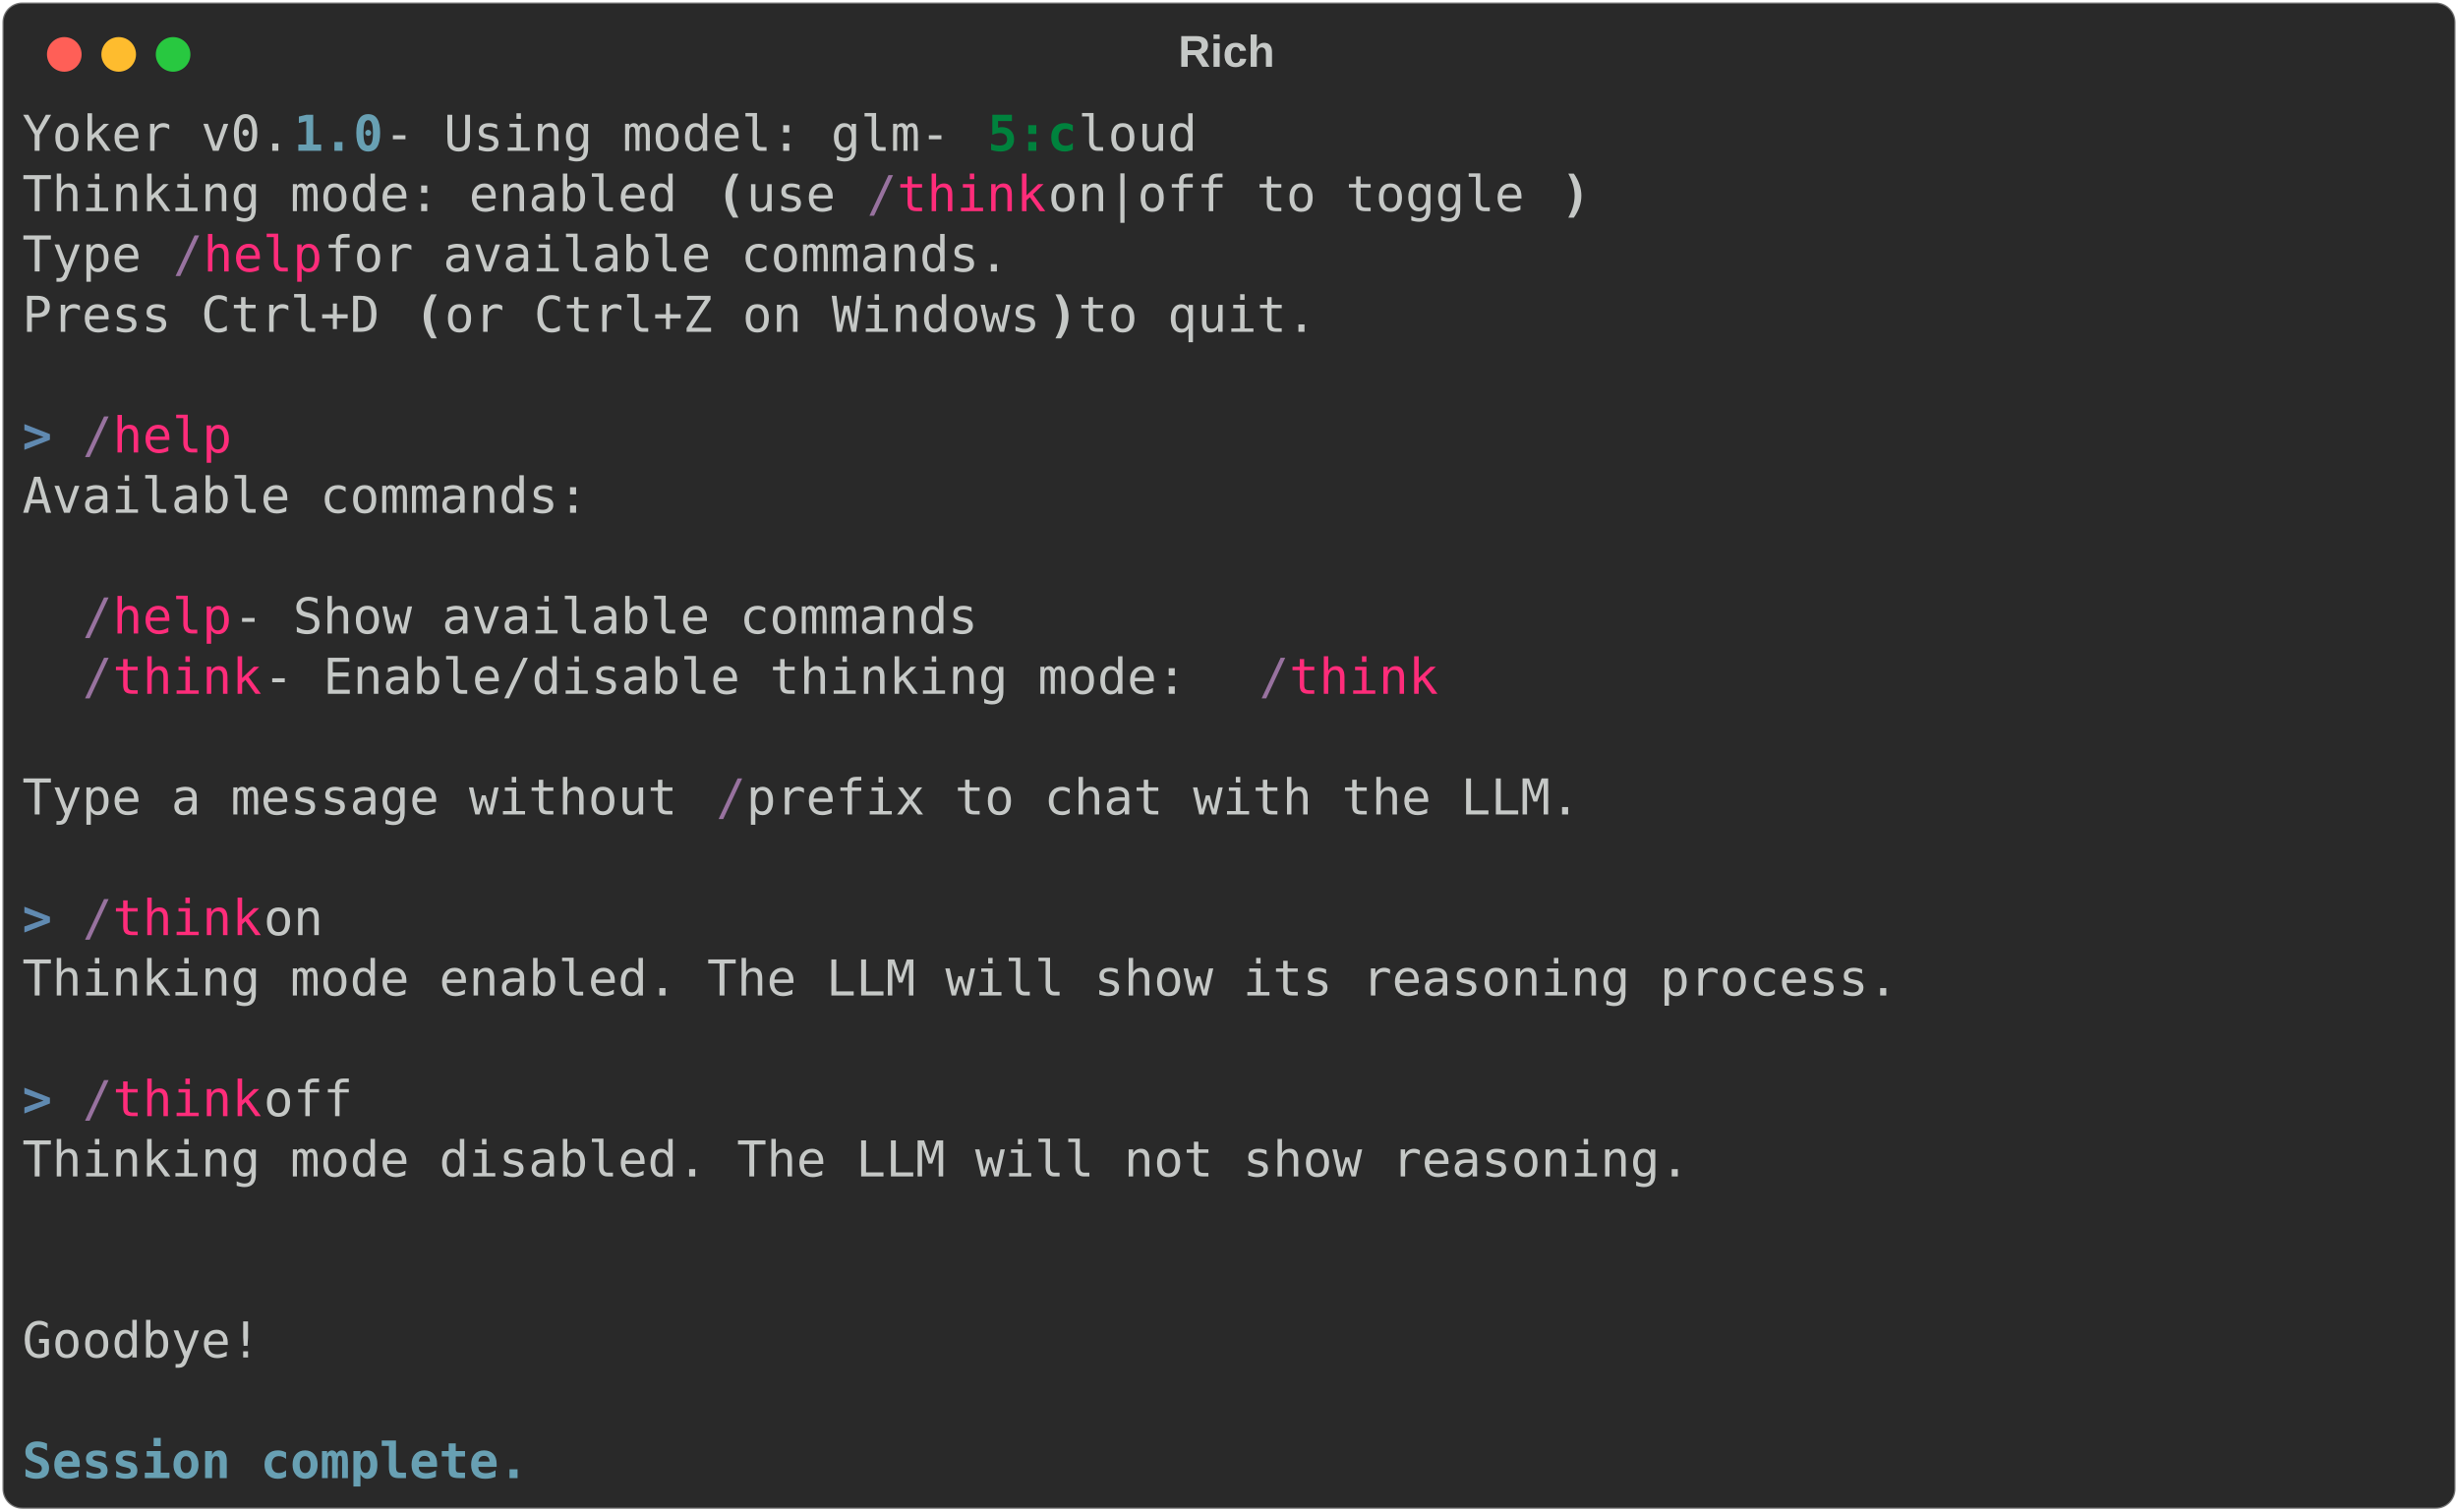
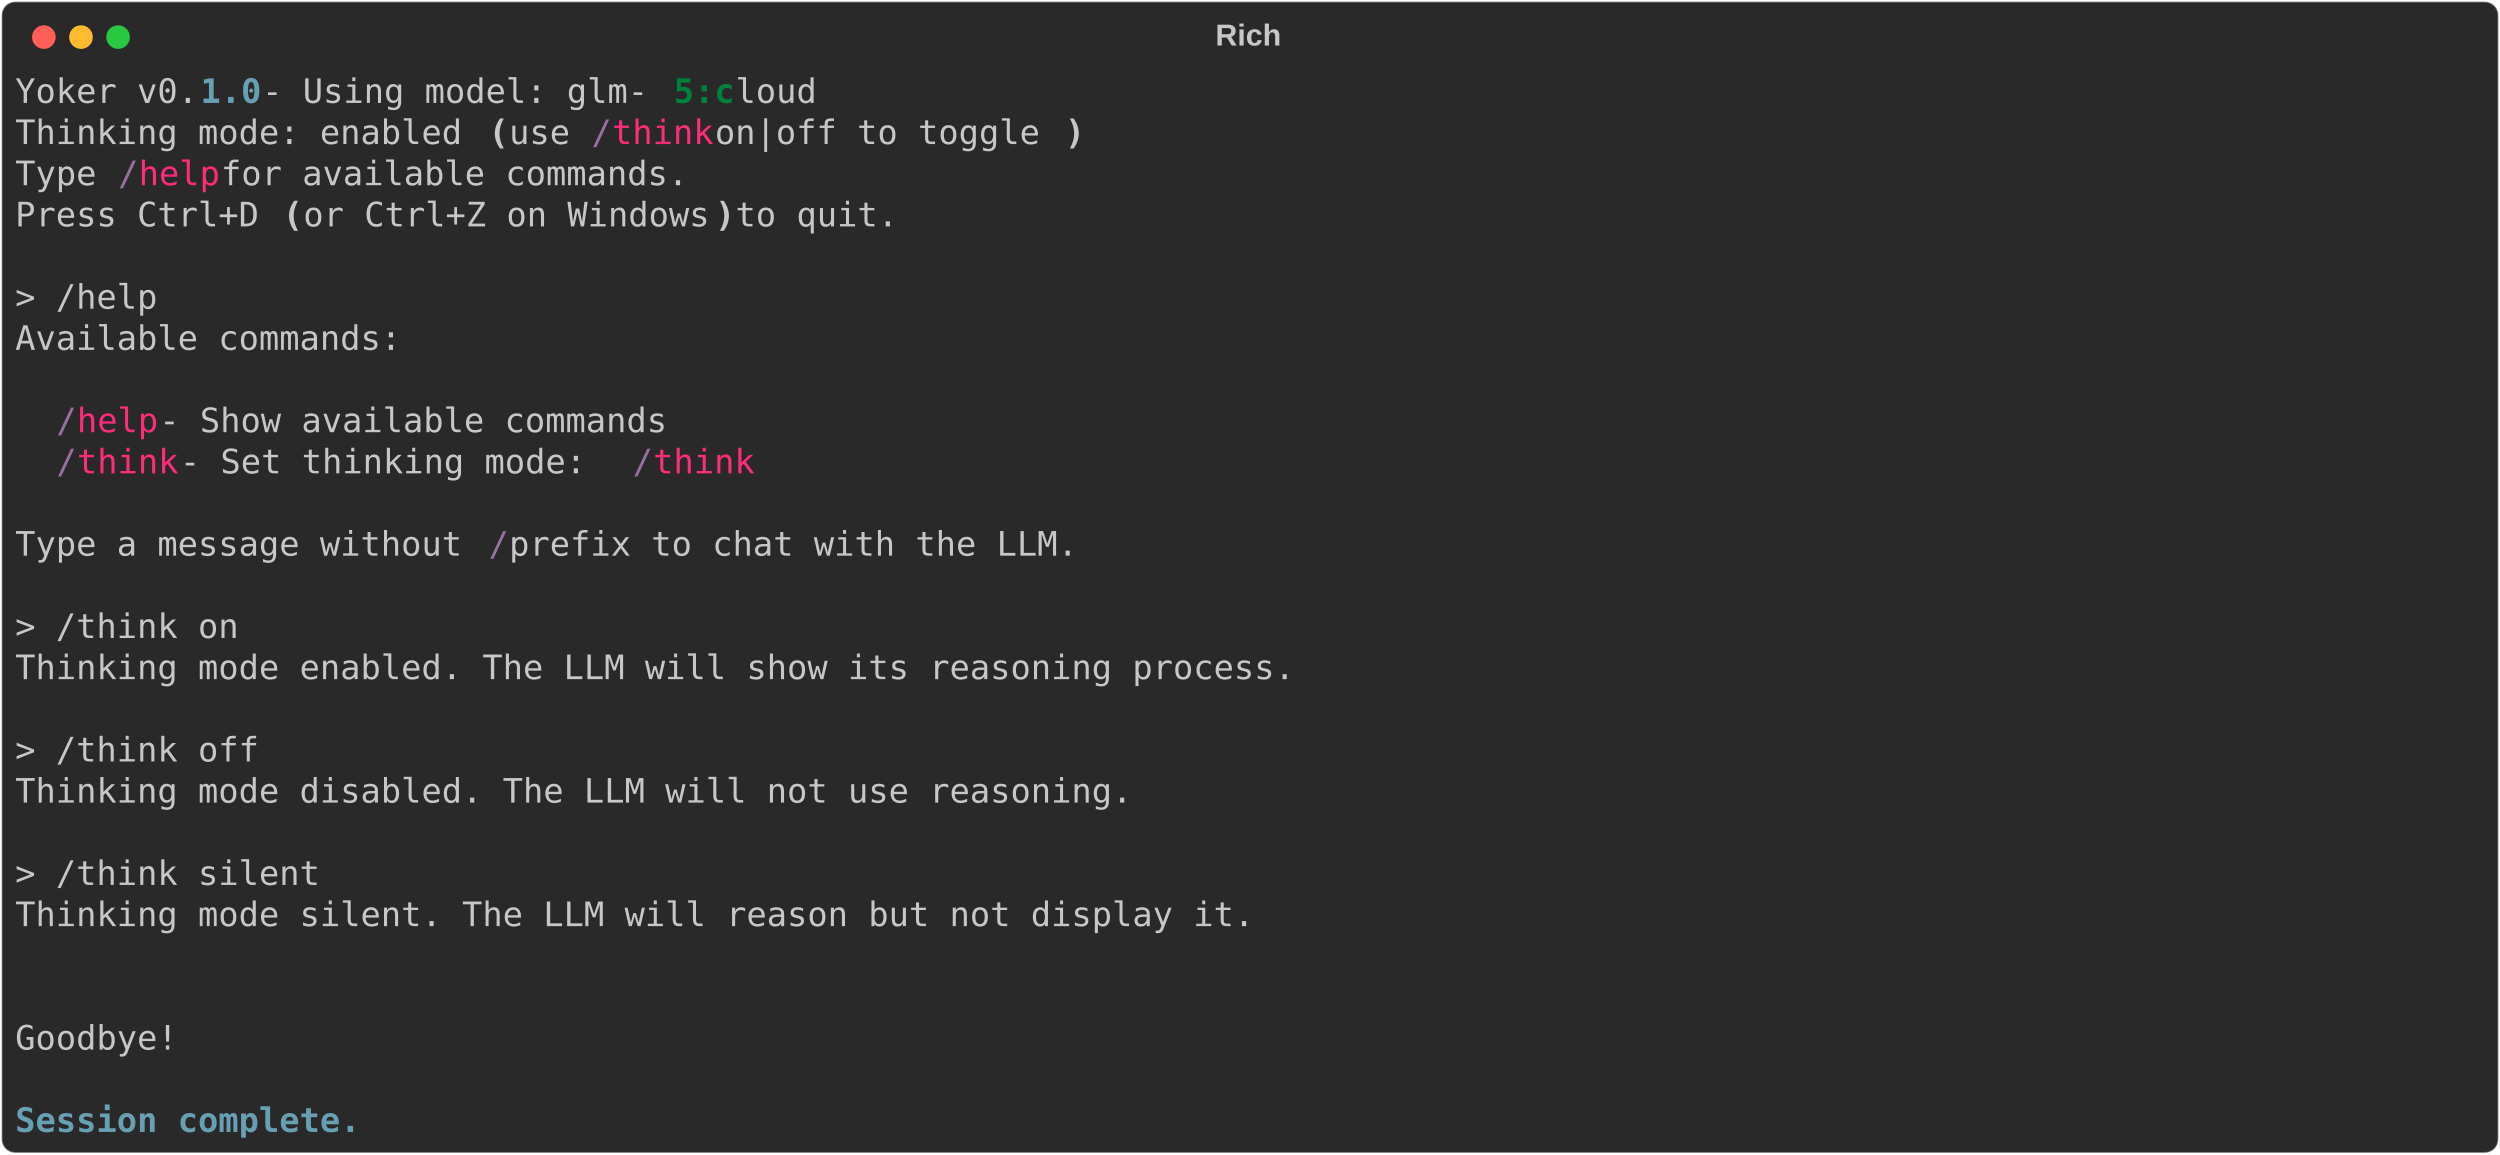
- <svg xmlns="http://www.w3.org/2000/svg" class="rich-terminal" viewBox="0 0 994 611.2">
+ <svg xmlns="http://www.w3.org/2000/svg" class="rich-terminal" viewBox="0 0 1482 684.4">
  <style>

    @font-face {
        font-family: "Fira Code";
        src: local("FiraCode-Regular"),
                url("https://cdnjs.cloudflare.com/ajax/libs/firacode/6.2.0/woff2/FiraCode-Regular.woff2") format("woff2"),
                url("https://cdnjs.cloudflare.com/ajax/libs/firacode/6.2.0/woff/FiraCode-Regular.woff") format("woff");
        font-style: normal;
        font-weight: 400;
    }
    @font-face {
        font-family: "Fira Code";
        src: local("FiraCode-Bold"),
                url("https://cdnjs.cloudflare.com/ajax/libs/firacode/6.2.0/woff2/FiraCode-Bold.woff2") format("woff2"),
                url("https://cdnjs.cloudflare.com/ajax/libs/firacode/6.2.0/woff/FiraCode-Bold.woff") format("woff");
        font-style: bold;
        font-weight: 700;
    }

-     .terminal-4113966445-matrix {
+     .terminal-2378519893-matrix {
        font-family: Fira Code, monospace;
        font-size: 20px;
        line-height: 24.4px;
        font-variant-east-asian: full-width;
    }

-     .terminal-4113966445-title {
+     .terminal-2378519893-title {
        font-size: 18px;
        font-weight: bold;
        font-family: arial;
    }

-     .terminal-4113966445-r1 { fill: #c5c8c6 }
- .terminal-4113966445-r2 { fill: #68a0b3;font-weight: bold }
- .terminal-4113966445-r3 { fill: #00823d;font-weight: bold }
- .terminal-4113966445-r4 { fill: #c5c8c6;font-weight: bold }
- .terminal-4113966445-r5 { fill: #98729f }
- .terminal-4113966445-r6 { fill: #ff2c7a }
- .terminal-4113966445-r7 { fill: #608ab1;font-weight: bold }
+     .terminal-2378519893-r1 { fill: #c5c8c6 }
+ .terminal-2378519893-r2 { fill: #68a0b3;font-weight: bold }
+ .terminal-2378519893-r3 { fill: #00823d;font-weight: bold }
+ .terminal-2378519893-r4 { fill: #c5c8c6;font-weight: bold }
+ .terminal-2378519893-r5 { fill: #98729f }
+ .terminal-2378519893-r6 { fill: #ff2c7a }
    </style>
  <defs>
-     <clipPath id="terminal-4113966445-clip-terminal">
-       <rect x="0" y="0" width="975.0" height="560.2" />
-     </clipPath>
-     <clipPath id="terminal-4113966445-line-0">
-       <rect x="0" y="1.5" width="976" height="24.65" />
-     </clipPath>
-     <clipPath id="terminal-4113966445-line-1">
-       <rect x="0" y="25.9" width="976" height="24.65" />
-     </clipPath>
-     <clipPath id="terminal-4113966445-line-2">
-       <rect x="0" y="50.3" width="976" height="24.65" />
-     </clipPath>
-     <clipPath id="terminal-4113966445-line-3">
-       <rect x="0" y="74.7" width="976" height="24.65" />
-     </clipPath>
-     <clipPath id="terminal-4113966445-line-4">
-       <rect x="0" y="99.1" width="976" height="24.65" />
-     </clipPath>
-     <clipPath id="terminal-4113966445-line-5">
-       <rect x="0" y="123.5" width="976" height="24.65" />
-     </clipPath>
-     <clipPath id="terminal-4113966445-line-6">
-       <rect x="0" y="147.9" width="976" height="24.65" />
-     </clipPath>
-     <clipPath id="terminal-4113966445-line-7">
-       <rect x="0" y="172.3" width="976" height="24.65" />
-     </clipPath>
-     <clipPath id="terminal-4113966445-line-8">
-       <rect x="0" y="196.7" width="976" height="24.65" />
-     </clipPath>
-     <clipPath id="terminal-4113966445-line-9">
-       <rect x="0" y="221.1" width="976" height="24.65" />
-     </clipPath>
-     <clipPath id="terminal-4113966445-line-10">
-       <rect x="0" y="245.5" width="976" height="24.65" />
-     </clipPath>
-     <clipPath id="terminal-4113966445-line-11">
-       <rect x="0" y="269.9" width="976" height="24.65" />
-     </clipPath>
-     <clipPath id="terminal-4113966445-line-12">
-       <rect x="0" y="294.3" width="976" height="24.65" />
-     </clipPath>
-     <clipPath id="terminal-4113966445-line-13">
-       <rect x="0" y="318.7" width="976" height="24.65" />
-     </clipPath>
-     <clipPath id="terminal-4113966445-line-14">
-       <rect x="0" y="343.1" width="976" height="24.65" />
-     </clipPath>
-     <clipPath id="terminal-4113966445-line-15">
-       <rect x="0" y="367.5" width="976" height="24.65" />
-     </clipPath>
-     <clipPath id="terminal-4113966445-line-16">
-       <rect x="0" y="391.9" width="976" height="24.65" />
-     </clipPath>
-     <clipPath id="terminal-4113966445-line-17">
-       <rect x="0" y="416.3" width="976" height="24.65" />
-     </clipPath>
-     <clipPath id="terminal-4113966445-line-18">
-       <rect x="0" y="440.7" width="976" height="24.65" />
-     </clipPath>
-     <clipPath id="terminal-4113966445-line-19">
-       <rect x="0" y="465.1" width="976" height="24.65" />
-     </clipPath>
-     <clipPath id="terminal-4113966445-line-20">
-       <rect x="0" y="489.5" width="976" height="24.65" />
-     </clipPath>
-     <clipPath id="terminal-4113966445-line-21">
-       <rect x="0" y="513.9" width="976" height="24.65" />
+     <clipPath id="terminal-2378519893-clip-terminal">
+       <rect x="0" y="0" width="1463.0" height="633.4" />
+     </clipPath>
+     <clipPath id="terminal-2378519893-line-0">
+       <rect x="0" y="1.5" width="1464" height="24.65" />
+     </clipPath>
+     <clipPath id="terminal-2378519893-line-1">
+       <rect x="0" y="25.9" width="1464" height="24.65" />
+     </clipPath>
+     <clipPath id="terminal-2378519893-line-2">
+       <rect x="0" y="50.3" width="1464" height="24.65" />
+     </clipPath>
+     <clipPath id="terminal-2378519893-line-3">
+       <rect x="0" y="74.7" width="1464" height="24.65" />
+     </clipPath>
+     <clipPath id="terminal-2378519893-line-4">
+       <rect x="0" y="99.1" width="1464" height="24.65" />
+     </clipPath>
+     <clipPath id="terminal-2378519893-line-5">
+       <rect x="0" y="123.5" width="1464" height="24.65" />
+     </clipPath>
+     <clipPath id="terminal-2378519893-line-6">
+       <rect x="0" y="147.9" width="1464" height="24.65" />
+     </clipPath>
+     <clipPath id="terminal-2378519893-line-7">
+       <rect x="0" y="172.3" width="1464" height="24.65" />
+     </clipPath>
+     <clipPath id="terminal-2378519893-line-8">
+       <rect x="0" y="196.7" width="1464" height="24.65" />
+     </clipPath>
+     <clipPath id="terminal-2378519893-line-9">
+       <rect x="0" y="221.1" width="1464" height="24.65" />
+     </clipPath>
+     <clipPath id="terminal-2378519893-line-10">
+       <rect x="0" y="245.5" width="1464" height="24.65" />
+     </clipPath>
+     <clipPath id="terminal-2378519893-line-11">
+       <rect x="0" y="269.9" width="1464" height="24.65" />
+     </clipPath>
+     <clipPath id="terminal-2378519893-line-12">
+       <rect x="0" y="294.3" width="1464" height="24.65" />
+     </clipPath>
+     <clipPath id="terminal-2378519893-line-13">
+       <rect x="0" y="318.7" width="1464" height="24.65" />
+     </clipPath>
+     <clipPath id="terminal-2378519893-line-14">
+       <rect x="0" y="343.1" width="1464" height="24.65" />
+     </clipPath>
+     <clipPath id="terminal-2378519893-line-15">
+       <rect x="0" y="367.5" width="1464" height="24.65" />
+     </clipPath>
+     <clipPath id="terminal-2378519893-line-16">
+       <rect x="0" y="391.9" width="1464" height="24.65" />
+     </clipPath>
+     <clipPath id="terminal-2378519893-line-17">
+       <rect x="0" y="416.3" width="1464" height="24.65" />
+     </clipPath>
+     <clipPath id="terminal-2378519893-line-18">
+       <rect x="0" y="440.7" width="1464" height="24.65" />
+     </clipPath>
+     <clipPath id="terminal-2378519893-line-19">
+       <rect x="0" y="465.1" width="1464" height="24.65" />
+     </clipPath>
+     <clipPath id="terminal-2378519893-line-20">
+       <rect x="0" y="489.5" width="1464" height="24.65" />
+     </clipPath>
+     <clipPath id="terminal-2378519893-line-21">
+       <rect x="0" y="513.9" width="1464" height="24.65" />
+     </clipPath>
+     <clipPath id="terminal-2378519893-line-22">
+       <rect x="0" y="538.3" width="1464" height="24.65" />
+     </clipPath>
+     <clipPath id="terminal-2378519893-line-23">
+       <rect x="0" y="562.7" width="1464" height="24.65" />
+     </clipPath>
+     <clipPath id="terminal-2378519893-line-24">
+       <rect x="0" y="587.1" width="1464" height="24.65" />
    </clipPath>
  </defs>
-   <rect fill="#292929" stroke="rgba(255,255,255,0.35)" stroke-width="1" x="1" y="1" width="992" height="609.2" rx="8" />
-   <text class="terminal-4113966445-title" fill="#c5c8c6" text-anchor="middle" x="496" y="27">Rich</text>
+   <rect fill="#292929" stroke="rgba(255,255,255,0.35)" stroke-width="1" x="1" y="1" width="1480" height="682.4" rx="8" />
+   <text class="terminal-2378519893-title" fill="#c5c8c6" text-anchor="middle" x="740" y="27">Rich</text>
  <g transform="translate(26,22)">
    <circle cx="0" cy="0" r="7" fill="#ff5f57" />
    <circle cx="22" cy="0" r="7" fill="#febc2e" />
    <circle cx="44" cy="0" r="7" fill="#28c840" />
  </g>
-   <g transform="translate(9, 41)" clip-path="url(#terminal-4113966445-clip-terminal)">
-     <g class="terminal-4113966445-matrix">
-       <text class="terminal-4113966445-r1" x="0" y="20" textLength="109.8" clip-path="url(#terminal-4113966445-line-0)">Yoker v0.</text>
-       <text class="terminal-4113966445-r2" x="109.8" y="20" textLength="36.6" clip-path="url(#terminal-4113966445-line-0)">1.0</text>
-       <text class="terminal-4113966445-r1" x="146.4" y="20" textLength="244" clip-path="url(#terminal-4113966445-line-0)"> - Using model: glm-</text>
-       <text class="terminal-4113966445-r3" x="390.4" y="20" textLength="36.6" clip-path="url(#terminal-4113966445-line-0)">5:c</text>
-       <text class="terminal-4113966445-r1" x="427" y="20" textLength="48.8" clip-path="url(#terminal-4113966445-line-0)">loud</text>
-       <text class="terminal-4113966445-r1" x="976" y="20" textLength="12.2" clip-path="url(#terminal-4113966445-line-0)">
- </text>
-       <text class="terminal-4113966445-r1" x="0" y="44.4" textLength="280.6" clip-path="url(#terminal-4113966445-line-1)">Thinking mode: enabled </text>
-       <text class="terminal-4113966445-r4" x="280.6" y="44.4" textLength="12.2" clip-path="url(#terminal-4113966445-line-1)">(</text>
-       <text class="terminal-4113966445-r1" x="292.8" y="44.4" textLength="48.8" clip-path="url(#terminal-4113966445-line-1)">use </text>
-       <text class="terminal-4113966445-r5" x="341.6" y="44.4" textLength="12.2" clip-path="url(#terminal-4113966445-line-1)">/</text>
-       <text class="terminal-4113966445-r6" x="353.8" y="44.4" textLength="61" clip-path="url(#terminal-4113966445-line-1)">think</text>
-       <text class="terminal-4113966445-r1" x="414.8" y="44.4" textLength="207.4" clip-path="url(#terminal-4113966445-line-1)"> on|off to toggle</text>
-       <text class="terminal-4113966445-r4" x="622.2" y="44.4" textLength="12.2" clip-path="url(#terminal-4113966445-line-1)">)</text>
-       <text class="terminal-4113966445-r1" x="976" y="44.4" textLength="12.2" clip-path="url(#terminal-4113966445-line-1)">
- </text>
-       <text class="terminal-4113966445-r1" x="0" y="68.8" textLength="61" clip-path="url(#terminal-4113966445-line-2)">Type </text>
-       <text class="terminal-4113966445-r5" x="61" y="68.8" textLength="12.2" clip-path="url(#terminal-4113966445-line-2)">/</text>
-       <text class="terminal-4113966445-r6" x="73.2" y="68.8" textLength="48.8" clip-path="url(#terminal-4113966445-line-2)">help</text>
-       <text class="terminal-4113966445-r1" x="122" y="68.8" textLength="292.8" clip-path="url(#terminal-4113966445-line-2)"> for available commands.</text>
-       <text class="terminal-4113966445-r1" x="976" y="68.8" textLength="12.2" clip-path="url(#terminal-4113966445-line-2)">
- </text>
-       <text class="terminal-4113966445-r1" x="0" y="93.2" textLength="158.6" clip-path="url(#terminal-4113966445-line-3)">Press Ctrl+D </text>
-       <text class="terminal-4113966445-r4" x="158.6" y="93.2" textLength="12.2" clip-path="url(#terminal-4113966445-line-3)">(</text>
-       <text class="terminal-4113966445-r1" x="170.8" y="93.2" textLength="244" clip-path="url(#terminal-4113966445-line-3)">or Ctrl+Z on Windows</text>
-       <text class="terminal-4113966445-r4" x="414.8" y="93.2" textLength="12.2" clip-path="url(#terminal-4113966445-line-3)">)</text>
-       <text class="terminal-4113966445-r1" x="427" y="93.2" textLength="109.8" clip-path="url(#terminal-4113966445-line-3)"> to quit.</text>
-       <text class="terminal-4113966445-r1" x="976" y="93.2" textLength="12.2" clip-path="url(#terminal-4113966445-line-3)">
- </text>
-       <text class="terminal-4113966445-r1" x="976" y="117.6" textLength="12.2" clip-path="url(#terminal-4113966445-line-4)">
- </text>
-       <text class="terminal-4113966445-r7" x="0" y="142" textLength="12.2" clip-path="url(#terminal-4113966445-line-5)">&gt;</text>
-       <text class="terminal-4113966445-r5" x="24.4" y="142" textLength="12.2" clip-path="url(#terminal-4113966445-line-5)">/</text>
-       <text class="terminal-4113966445-r6" x="36.6" y="142" textLength="48.8" clip-path="url(#terminal-4113966445-line-5)">help</text>
-       <text class="terminal-4113966445-r1" x="976" y="142" textLength="12.2" clip-path="url(#terminal-4113966445-line-5)">
- </text>
-       <text class="terminal-4113966445-r1" x="0" y="166.4" textLength="231.8" clip-path="url(#terminal-4113966445-line-6)">Available commands:</text>
-       <text class="terminal-4113966445-r1" x="976" y="166.4" textLength="12.2" clip-path="url(#terminal-4113966445-line-6)">
- </text>
-       <text class="terminal-4113966445-r1" x="976" y="190.8" textLength="12.2" clip-path="url(#terminal-4113966445-line-7)">
- </text>
-       <text class="terminal-4113966445-r5" x="24.4" y="215.2" textLength="12.2" clip-path="url(#terminal-4113966445-line-8)">/</text>
-       <text class="terminal-4113966445-r6" x="36.6" y="215.2" textLength="48.8" clip-path="url(#terminal-4113966445-line-8)">help</text>
-       <text class="terminal-4113966445-r1" x="85.4" y="215.2" textLength="317.2" clip-path="url(#terminal-4113966445-line-8)"> - Show available commands</text>
-       <text class="terminal-4113966445-r1" x="976" y="215.2" textLength="12.2" clip-path="url(#terminal-4113966445-line-8)">
- </text>
-       <text class="terminal-4113966445-r5" x="24.4" y="239.6" textLength="12.2" clip-path="url(#terminal-4113966445-line-9)">/</text>
-       <text class="terminal-4113966445-r6" x="36.6" y="239.6" textLength="61" clip-path="url(#terminal-4113966445-line-9)">think</text>
-       <text class="terminal-4113966445-r1" x="97.6" y="239.6" textLength="402.6" clip-path="url(#terminal-4113966445-line-9)"> - Enable/disable thinking mode: </text>
-       <text class="terminal-4113966445-r5" x="500.2" y="239.6" textLength="12.2" clip-path="url(#terminal-4113966445-line-9)">/</text>
-       <text class="terminal-4113966445-r6" x="512.4" y="239.6" textLength="61" clip-path="url(#terminal-4113966445-line-9)">think</text>
-       <text class="terminal-4113966445-r1" x="976" y="239.6" textLength="12.2" clip-path="url(#terminal-4113966445-line-9)">
- </text>
-       <text class="terminal-4113966445-r1" x="976" y="264" textLength="12.2" clip-path="url(#terminal-4113966445-line-10)">
- </text>
-       <text class="terminal-4113966445-r1" x="0" y="288.4" textLength="280.6" clip-path="url(#terminal-4113966445-line-11)">Type a message without </text>
-       <text class="terminal-4113966445-r5" x="280.6" y="288.4" textLength="12.2" clip-path="url(#terminal-4113966445-line-11)">/</text>
-       <text class="terminal-4113966445-r1" x="292.8" y="288.4" textLength="353.8" clip-path="url(#terminal-4113966445-line-11)"> prefix to chat with the LLM.</text>
-       <text class="terminal-4113966445-r1" x="976" y="288.4" textLength="12.2" clip-path="url(#terminal-4113966445-line-11)">
- </text>
-       <text class="terminal-4113966445-r1" x="976" y="312.8" textLength="12.2" clip-path="url(#terminal-4113966445-line-12)">
- </text>
-       <text class="terminal-4113966445-r7" x="0" y="337.2" textLength="12.2" clip-path="url(#terminal-4113966445-line-13)">&gt;</text>
-       <text class="terminal-4113966445-r5" x="24.4" y="337.2" textLength="12.2" clip-path="url(#terminal-4113966445-line-13)">/</text>
-       <text class="terminal-4113966445-r6" x="36.6" y="337.2" textLength="61" clip-path="url(#terminal-4113966445-line-13)">think</text>
-       <text class="terminal-4113966445-r1" x="97.6" y="337.2" textLength="36.6" clip-path="url(#terminal-4113966445-line-13)"> on</text>
-       <text class="terminal-4113966445-r1" x="976" y="337.2" textLength="12.2" clip-path="url(#terminal-4113966445-line-13)">
- </text>
-       <text class="terminal-4113966445-r1" x="0" y="361.6" textLength="768.6" clip-path="url(#terminal-4113966445-line-14)">Thinking mode enabled. The LLM will show its reasoning process.</text>
-       <text class="terminal-4113966445-r1" x="976" y="361.6" textLength="12.2" clip-path="url(#terminal-4113966445-line-14)">
- </text>
-       <text class="terminal-4113966445-r1" x="976" y="386" textLength="12.2" clip-path="url(#terminal-4113966445-line-15)">
- </text>
-       <text class="terminal-4113966445-r7" x="0" y="410.4" textLength="12.2" clip-path="url(#terminal-4113966445-line-16)">&gt;</text>
-       <text class="terminal-4113966445-r5" x="24.4" y="410.4" textLength="12.2" clip-path="url(#terminal-4113966445-line-16)">/</text>
-       <text class="terminal-4113966445-r6" x="36.6" y="410.4" textLength="61" clip-path="url(#terminal-4113966445-line-16)">think</text>
-       <text class="terminal-4113966445-r1" x="97.6" y="410.4" textLength="48.8" clip-path="url(#terminal-4113966445-line-16)"> off</text>
-       <text class="terminal-4113966445-r1" x="976" y="410.4" textLength="12.2" clip-path="url(#terminal-4113966445-line-16)">
- </text>
-       <text class="terminal-4113966445-r1" x="0" y="434.8" textLength="683.2" clip-path="url(#terminal-4113966445-line-17)">Thinking mode disabled. The LLM will not show reasoning.</text>
-       <text class="terminal-4113966445-r1" x="976" y="434.8" textLength="12.2" clip-path="url(#terminal-4113966445-line-17)">
- </text>
-       <text class="terminal-4113966445-r1" x="976" y="459.2" textLength="12.2" clip-path="url(#terminal-4113966445-line-18)">
- </text>
-       <text class="terminal-4113966445-r1" x="976" y="483.6" textLength="12.2" clip-path="url(#terminal-4113966445-line-19)">
- </text>
-       <text class="terminal-4113966445-r1" x="0" y="508" textLength="97.6" clip-path="url(#terminal-4113966445-line-20)">Goodbye!</text>
-       <text class="terminal-4113966445-r1" x="976" y="508" textLength="12.2" clip-path="url(#terminal-4113966445-line-20)">
- </text>
-       <text class="terminal-4113966445-r1" x="976" y="532.4" textLength="12.2" clip-path="url(#terminal-4113966445-line-21)">
- </text>
-       <text class="terminal-4113966445-r2" x="0" y="556.8" textLength="207.4" clip-path="url(#terminal-4113966445-line-22)">Session complete.</text>
-       <text class="terminal-4113966445-r1" x="976" y="556.8" textLength="12.2" clip-path="url(#terminal-4113966445-line-22)">
+   <g transform="translate(9, 41)" clip-path="url(#terminal-2378519893-clip-terminal)">
+     <g class="terminal-2378519893-matrix">
+       <text class="terminal-2378519893-r1" x="0" y="20" textLength="109.8" clip-path="url(#terminal-2378519893-line-0)">Yoker v0.</text>
+       <text class="terminal-2378519893-r2" x="109.8" y="20" textLength="36.6" clip-path="url(#terminal-2378519893-line-0)">1.0</text>
+       <text class="terminal-2378519893-r1" x="146.4" y="20" textLength="244" clip-path="url(#terminal-2378519893-line-0)"> - Using model: glm-</text>
+       <text class="terminal-2378519893-r3" x="390.4" y="20" textLength="36.6" clip-path="url(#terminal-2378519893-line-0)">5:c</text>
+       <text class="terminal-2378519893-r1" x="427" y="20" textLength="48.8" clip-path="url(#terminal-2378519893-line-0)">loud</text>
+       <text class="terminal-2378519893-r1" x="1464" y="20" textLength="12.2" clip-path="url(#terminal-2378519893-line-0)">
+ </text>
+       <text class="terminal-2378519893-r1" x="0" y="44.4" textLength="280.6" clip-path="url(#terminal-2378519893-line-1)">Thinking mode: enabled </text>
+       <text class="terminal-2378519893-r4" x="280.6" y="44.4" textLength="12.2" clip-path="url(#terminal-2378519893-line-1)">(</text>
+       <text class="terminal-2378519893-r1" x="292.8" y="44.4" textLength="48.8" clip-path="url(#terminal-2378519893-line-1)">use </text>
+       <text class="terminal-2378519893-r5" x="341.6" y="44.4" textLength="12.2" clip-path="url(#terminal-2378519893-line-1)">/</text>
+       <text class="terminal-2378519893-r6" x="353.8" y="44.4" textLength="61" clip-path="url(#terminal-2378519893-line-1)">think</text>
+       <text class="terminal-2378519893-r1" x="414.8" y="44.4" textLength="207.4" clip-path="url(#terminal-2378519893-line-1)"> on|off to toggle</text>
+       <text class="terminal-2378519893-r4" x="622.2" y="44.4" textLength="12.2" clip-path="url(#terminal-2378519893-line-1)">)</text>
+       <text class="terminal-2378519893-r1" x="1464" y="44.4" textLength="12.2" clip-path="url(#terminal-2378519893-line-1)">
+ </text>
+       <text class="terminal-2378519893-r1" x="0" y="68.8" textLength="61" clip-path="url(#terminal-2378519893-line-2)">Type </text>
+       <text class="terminal-2378519893-r5" x="61" y="68.8" textLength="12.2" clip-path="url(#terminal-2378519893-line-2)">/</text>
+       <text class="terminal-2378519893-r6" x="73.2" y="68.8" textLength="48.8" clip-path="url(#terminal-2378519893-line-2)">help</text>
+       <text class="terminal-2378519893-r1" x="122" y="68.8" textLength="292.8" clip-path="url(#terminal-2378519893-line-2)"> for available commands.</text>
+       <text class="terminal-2378519893-r1" x="1464" y="68.8" textLength="12.2" clip-path="url(#terminal-2378519893-line-2)">
+ </text>
+       <text class="terminal-2378519893-r1" x="0" y="93.2" textLength="158.6" clip-path="url(#terminal-2378519893-line-3)">Press Ctrl+D </text>
+       <text class="terminal-2378519893-r4" x="158.6" y="93.2" textLength="12.2" clip-path="url(#terminal-2378519893-line-3)">(</text>
+       <text class="terminal-2378519893-r1" x="170.8" y="93.2" textLength="244" clip-path="url(#terminal-2378519893-line-3)">or Ctrl+Z on Windows</text>
+       <text class="terminal-2378519893-r4" x="414.8" y="93.2" textLength="12.2" clip-path="url(#terminal-2378519893-line-3)">)</text>
+       <text class="terminal-2378519893-r1" x="427" y="93.2" textLength="109.8" clip-path="url(#terminal-2378519893-line-3)"> to quit.</text>
+       <text class="terminal-2378519893-r1" x="1464" y="93.2" textLength="12.2" clip-path="url(#terminal-2378519893-line-3)">
+ </text>
+       <text class="terminal-2378519893-r1" x="1464" y="117.6" textLength="12.2" clip-path="url(#terminal-2378519893-line-4)">
+ </text>
+       <text class="terminal-2378519893-r1" x="0" y="142" textLength="85.4" clip-path="url(#terminal-2378519893-line-5)">&gt; /help</text>
+       <text class="terminal-2378519893-r1" x="1464" y="142" textLength="12.2" clip-path="url(#terminal-2378519893-line-5)">
+ </text>
+       <text class="terminal-2378519893-r1" x="0" y="166.4" textLength="231.8" clip-path="url(#terminal-2378519893-line-6)">Available commands:</text>
+       <text class="terminal-2378519893-r1" x="1464" y="166.4" textLength="12.2" clip-path="url(#terminal-2378519893-line-6)">
+ </text>
+       <text class="terminal-2378519893-r1" x="1464" y="190.8" textLength="12.2" clip-path="url(#terminal-2378519893-line-7)">
+ </text>
+       <text class="terminal-2378519893-r5" x="24.4" y="215.2" textLength="12.2" clip-path="url(#terminal-2378519893-line-8)">/</text>
+       <text class="terminal-2378519893-r6" x="36.6" y="215.2" textLength="48.8" clip-path="url(#terminal-2378519893-line-8)">help</text>
+       <text class="terminal-2378519893-r1" x="85.4" y="215.2" textLength="317.2" clip-path="url(#terminal-2378519893-line-8)"> - Show available commands</text>
+       <text class="terminal-2378519893-r1" x="1464" y="215.2" textLength="12.2" clip-path="url(#terminal-2378519893-line-8)">
+ </text>
+       <text class="terminal-2378519893-r5" x="24.4" y="239.6" textLength="12.2" clip-path="url(#terminal-2378519893-line-9)">/</text>
+       <text class="terminal-2378519893-r6" x="36.6" y="239.6" textLength="61" clip-path="url(#terminal-2378519893-line-9)">think</text>
+       <text class="terminal-2378519893-r1" x="97.6" y="239.6" textLength="268.4" clip-path="url(#terminal-2378519893-line-9)"> - Set thinking mode: </text>
+       <text class="terminal-2378519893-r5" x="366" y="239.6" textLength="12.2" clip-path="url(#terminal-2378519893-line-9)">/</text>
+       <text class="terminal-2378519893-r6" x="378.2" y="239.6" textLength="61" clip-path="url(#terminal-2378519893-line-9)">think</text>
+       <text class="terminal-2378519893-r1" x="1464" y="239.6" textLength="12.2" clip-path="url(#terminal-2378519893-line-9)">
+ </text>
+       <text class="terminal-2378519893-r1" x="1464" y="264" textLength="12.2" clip-path="url(#terminal-2378519893-line-10)">
+ </text>
+       <text class="terminal-2378519893-r1" x="0" y="288.4" textLength="280.6" clip-path="url(#terminal-2378519893-line-11)">Type a message without </text>
+       <text class="terminal-2378519893-r5" x="280.6" y="288.4" textLength="12.2" clip-path="url(#terminal-2378519893-line-11)">/</text>
+       <text class="terminal-2378519893-r1" x="292.8" y="288.4" textLength="353.8" clip-path="url(#terminal-2378519893-line-11)"> prefix to chat with the LLM.</text>
+       <text class="terminal-2378519893-r1" x="1464" y="288.4" textLength="12.2" clip-path="url(#terminal-2378519893-line-11)">
+ </text>
+       <text class="terminal-2378519893-r1" x="1464" y="312.8" textLength="12.2" clip-path="url(#terminal-2378519893-line-12)">
+ </text>
+       <text class="terminal-2378519893-r1" x="0" y="337.2" textLength="134.2" clip-path="url(#terminal-2378519893-line-13)">&gt; /think on</text>
+       <text class="terminal-2378519893-r1" x="1464" y="337.2" textLength="12.2" clip-path="url(#terminal-2378519893-line-13)">
+ </text>
+       <text class="terminal-2378519893-r1" x="0" y="361.6" textLength="768.6" clip-path="url(#terminal-2378519893-line-14)">Thinking mode enabled. The LLM will show its reasoning process.</text>
+       <text class="terminal-2378519893-r1" x="1464" y="361.6" textLength="12.2" clip-path="url(#terminal-2378519893-line-14)">
+ </text>
+       <text class="terminal-2378519893-r1" x="1464" y="386" textLength="12.2" clip-path="url(#terminal-2378519893-line-15)">
+ </text>
+       <text class="terminal-2378519893-r1" x="0" y="410.4" textLength="146.4" clip-path="url(#terminal-2378519893-line-16)">&gt; /think off</text>
+       <text class="terminal-2378519893-r1" x="1464" y="410.4" textLength="12.2" clip-path="url(#terminal-2378519893-line-16)">
+ </text>
+       <text class="terminal-2378519893-r1" x="0" y="434.8" textLength="671" clip-path="url(#terminal-2378519893-line-17)">Thinking mode disabled. The LLM will not use reasoning.</text>
+       <text class="terminal-2378519893-r1" x="1464" y="434.8" textLength="12.2" clip-path="url(#terminal-2378519893-line-17)">
+ </text>
+       <text class="terminal-2378519893-r1" x="1464" y="459.2" textLength="12.2" clip-path="url(#terminal-2378519893-line-18)">
+ </text>
+       <text class="terminal-2378519893-r1" x="0" y="483.6" textLength="183" clip-path="url(#terminal-2378519893-line-19)">&gt; /think silent</text>
+       <text class="terminal-2378519893-r1" x="1464" y="483.6" textLength="12.2" clip-path="url(#terminal-2378519893-line-19)">
+ </text>
+       <text class="terminal-2378519893-r1" x="0" y="508" textLength="744.2" clip-path="url(#terminal-2378519893-line-20)">Thinking mode silent. The LLM will reason but not display it.</text>
+       <text class="terminal-2378519893-r1" x="1464" y="508" textLength="12.2" clip-path="url(#terminal-2378519893-line-20)">
+ </text>
+       <text class="terminal-2378519893-r1" x="1464" y="532.4" textLength="12.2" clip-path="url(#terminal-2378519893-line-21)">
+ </text>
+       <text class="terminal-2378519893-r1" x="1464" y="556.8" textLength="12.2" clip-path="url(#terminal-2378519893-line-22)">
+ </text>
+       <text class="terminal-2378519893-r1" x="0" y="581.2" textLength="97.6" clip-path="url(#terminal-2378519893-line-23)">Goodbye!</text>
+       <text class="terminal-2378519893-r1" x="1464" y="581.2" textLength="12.2" clip-path="url(#terminal-2378519893-line-23)">
+ </text>
+       <text class="terminal-2378519893-r1" x="1464" y="605.6" textLength="12.2" clip-path="url(#terminal-2378519893-line-24)">
+ </text>
+       <text class="terminal-2378519893-r2" x="0" y="630" textLength="207.4" clip-path="url(#terminal-2378519893-line-25)">Session complete.</text>
+       <text class="terminal-2378519893-r1" x="1464" y="630" textLength="12.2" clip-path="url(#terminal-2378519893-line-25)">
</text>
    </g>
  </g>
</svg>
